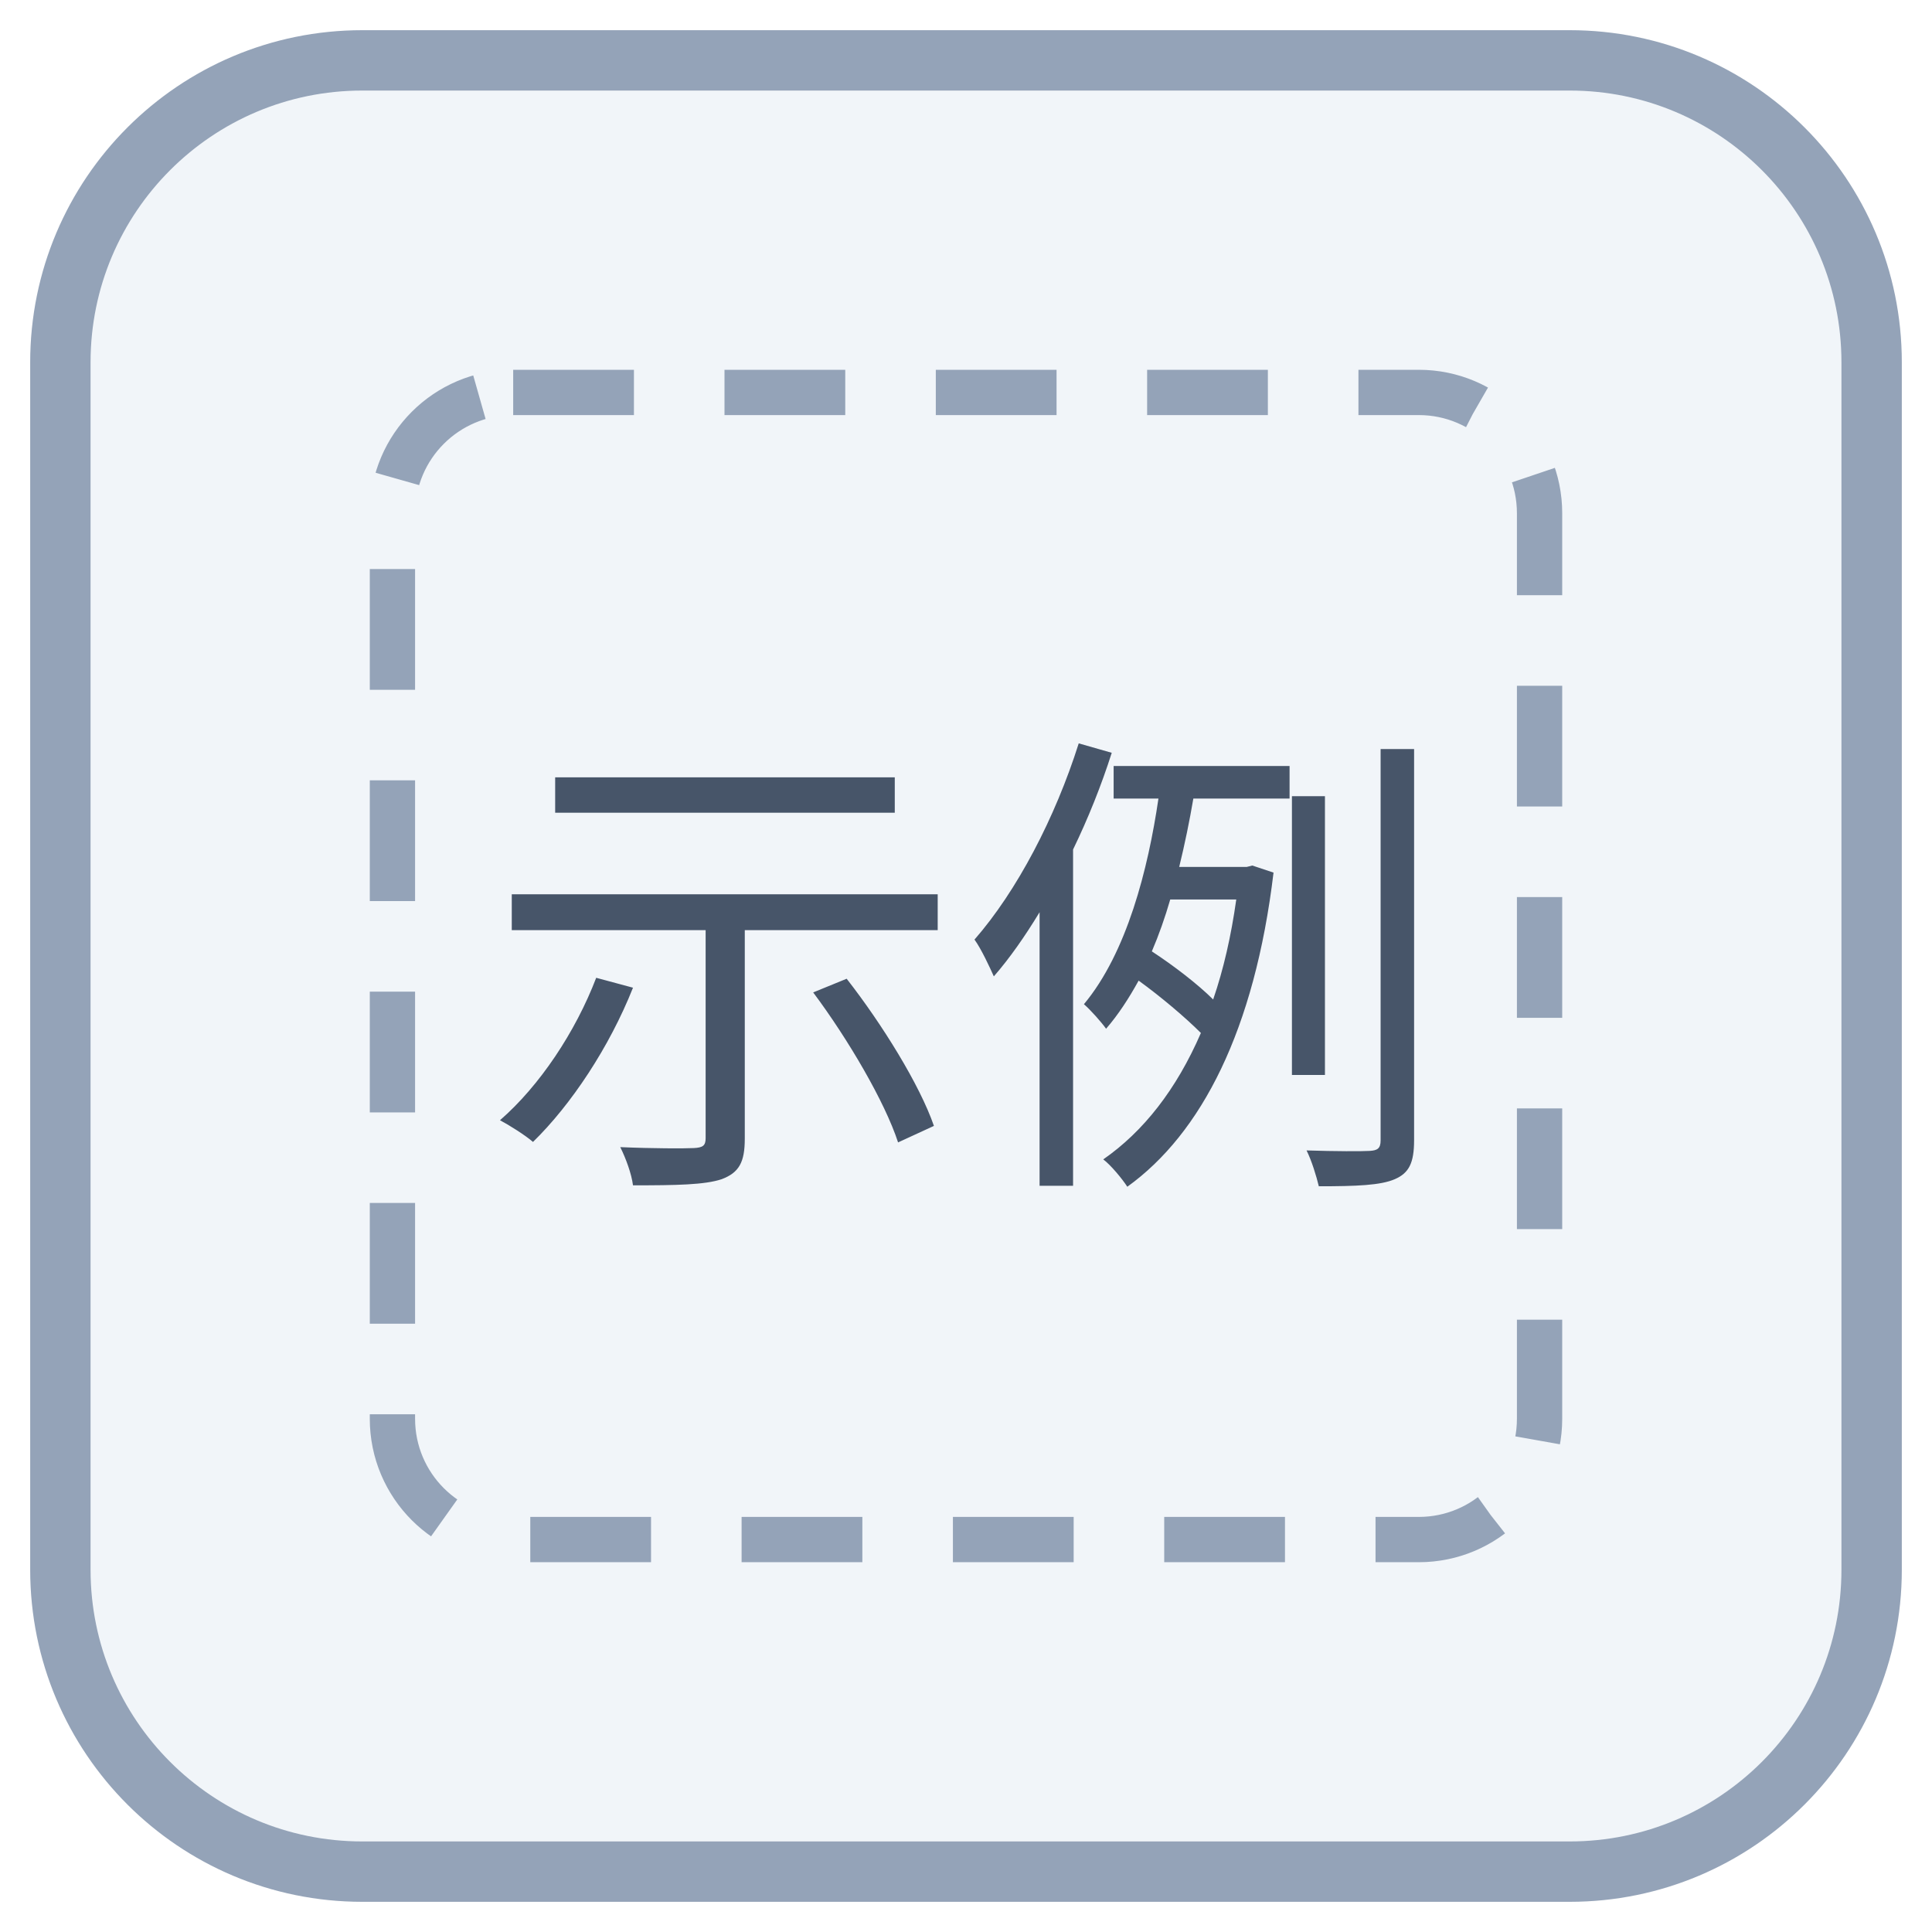
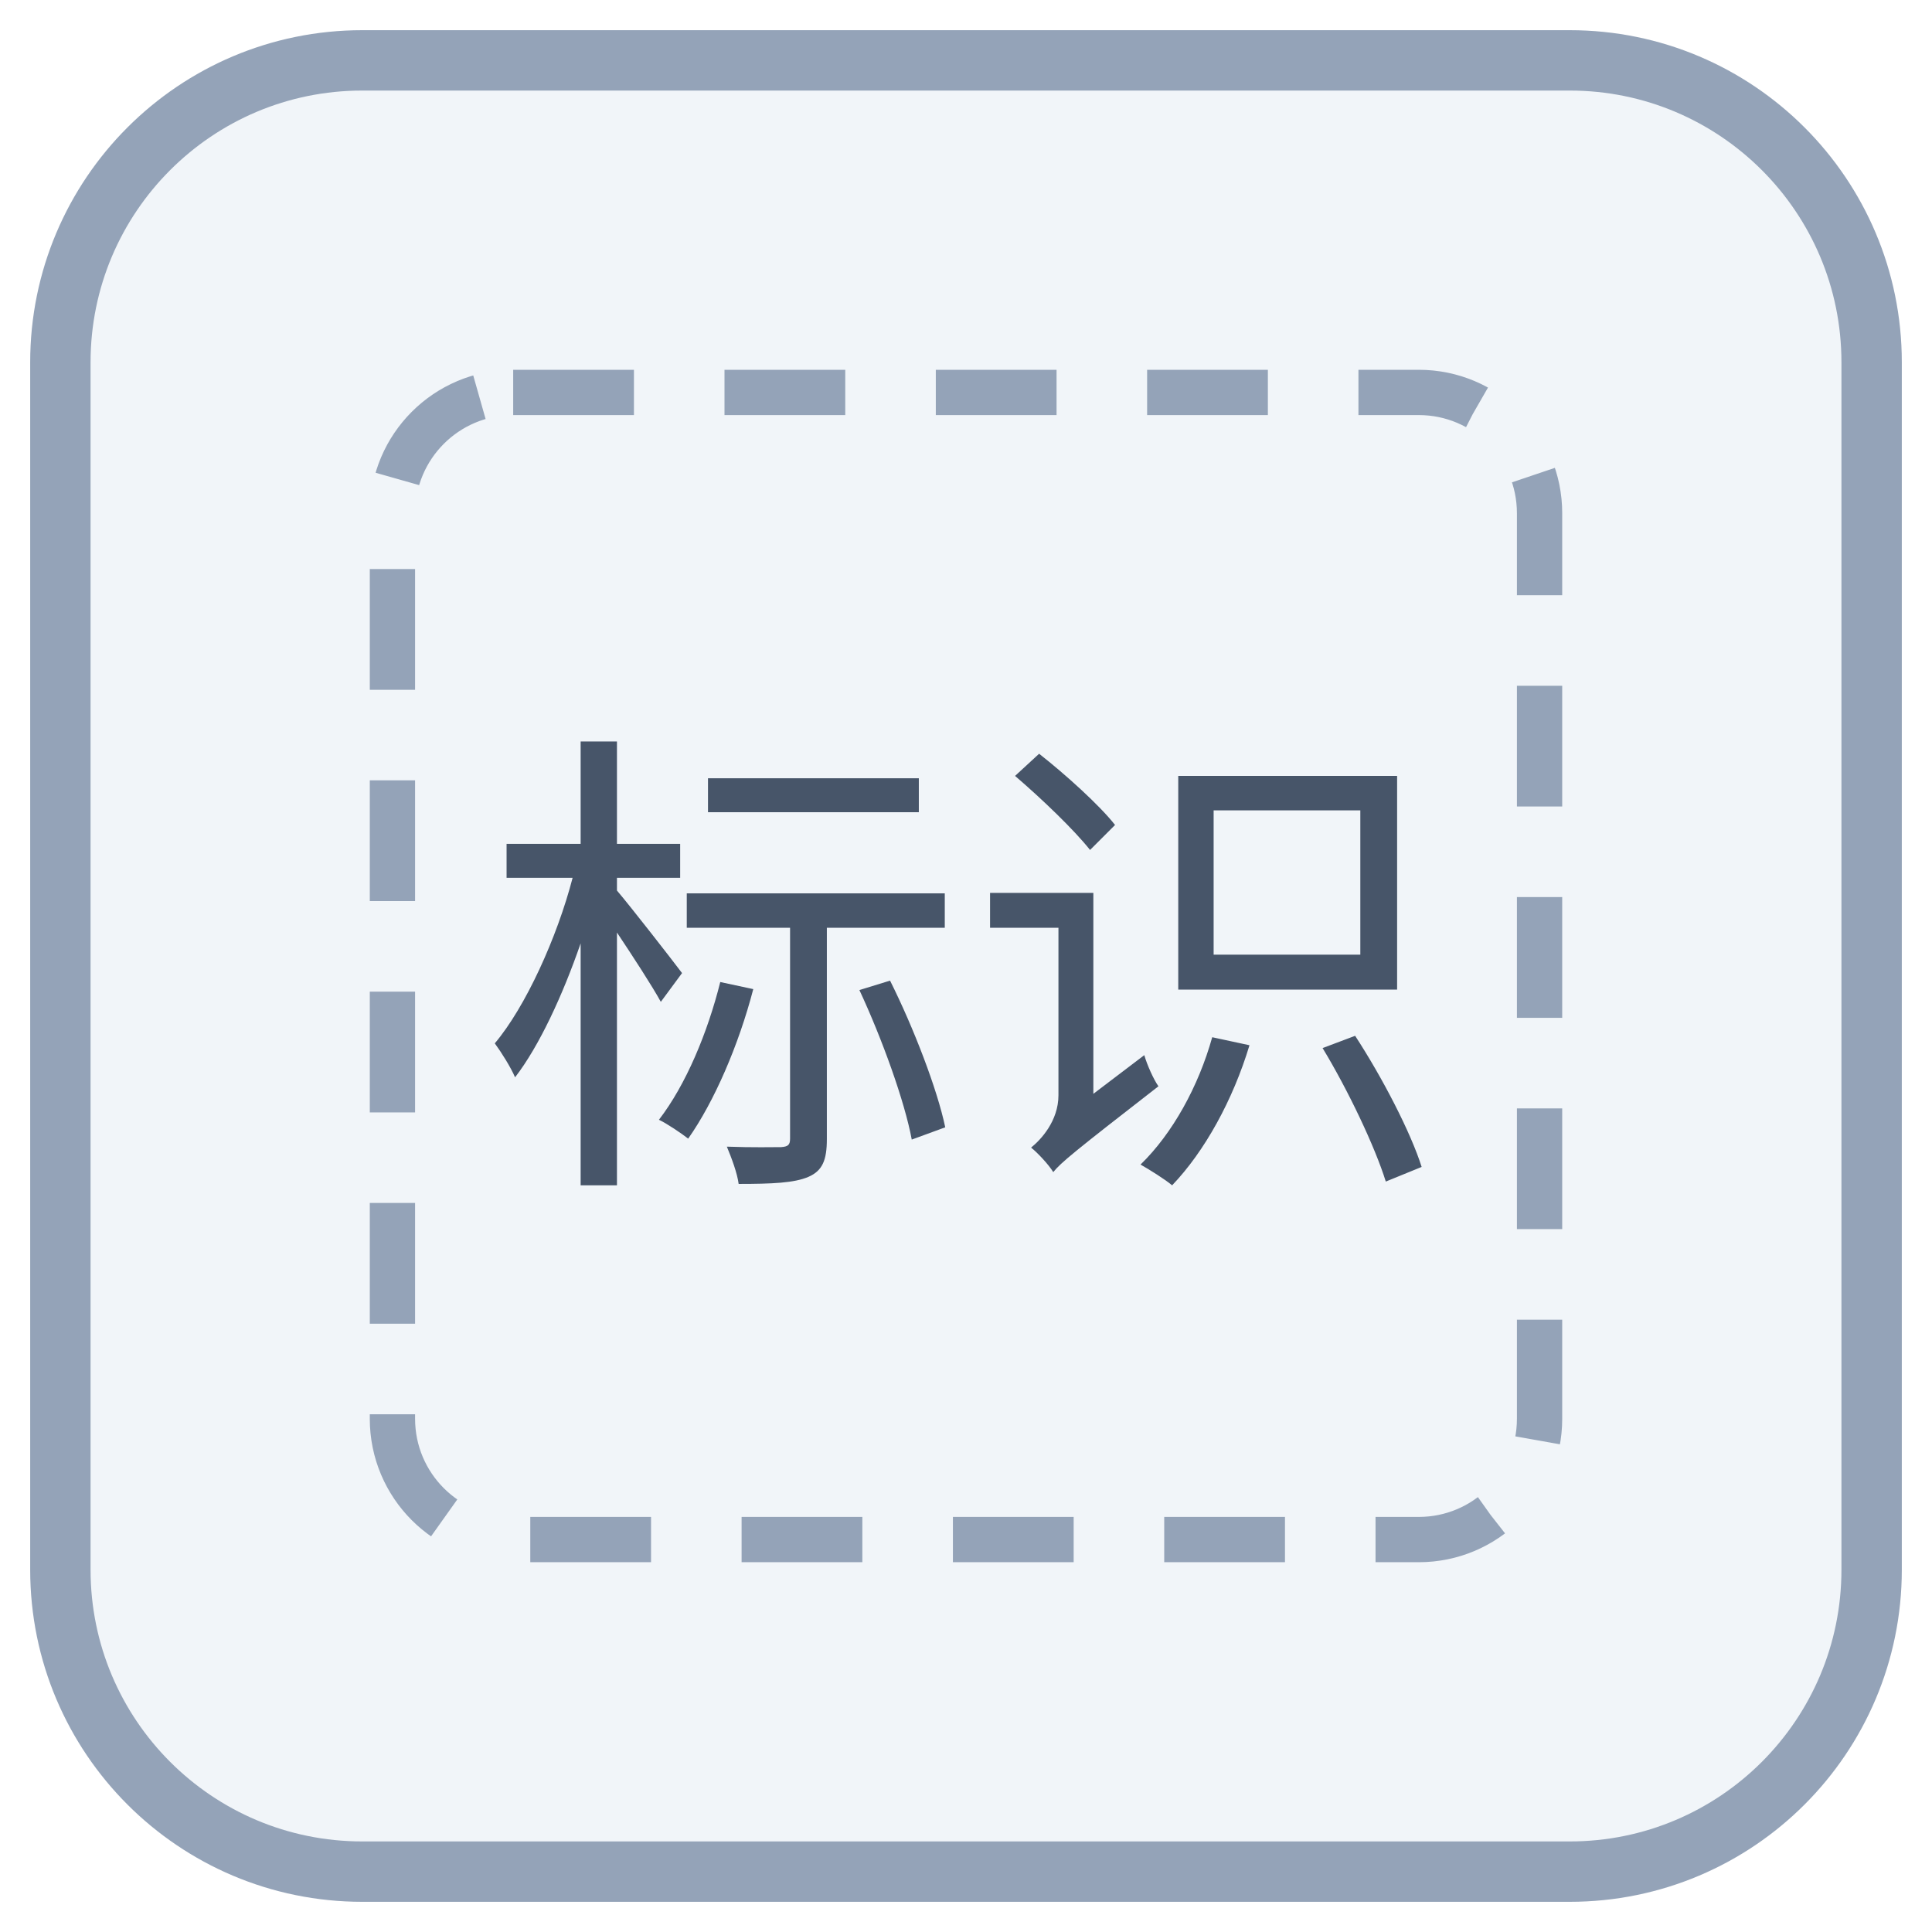
- <svg xmlns="http://www.w3.org/2000/svg" width="64" height="64" viewBox="0 0 64 64" role="img" aria-label="示例标识占位符">
+ <svg xmlns="http://www.w3.org/2000/svg" width="64" height="64" viewBox="0 0 64 64" role="img" aria-label="默认标识">
  <rect x="2" y="2" width="60" height="60" rx="10" fill="#f1f5f9" stroke="#94a3b8" stroke-width="2" />
  <rect x="13" y="13" width="38" height="38" rx="4" fill="none" stroke="#94a3b8" stroke-width="1.5" stroke-dasharray="4 3" />
-   <text x="32" y="38" text-anchor="middle" font-family="Arial, 'Microsoft YaHei', sans-serif" font-size="16" fill="#475569">示例</text>
+   <text x="32" y="38" text-anchor="middle" font-family="Arial, 'Microsoft YaHei', sans-serif" font-size="16" fill="#475569">标识</text>
</svg>
